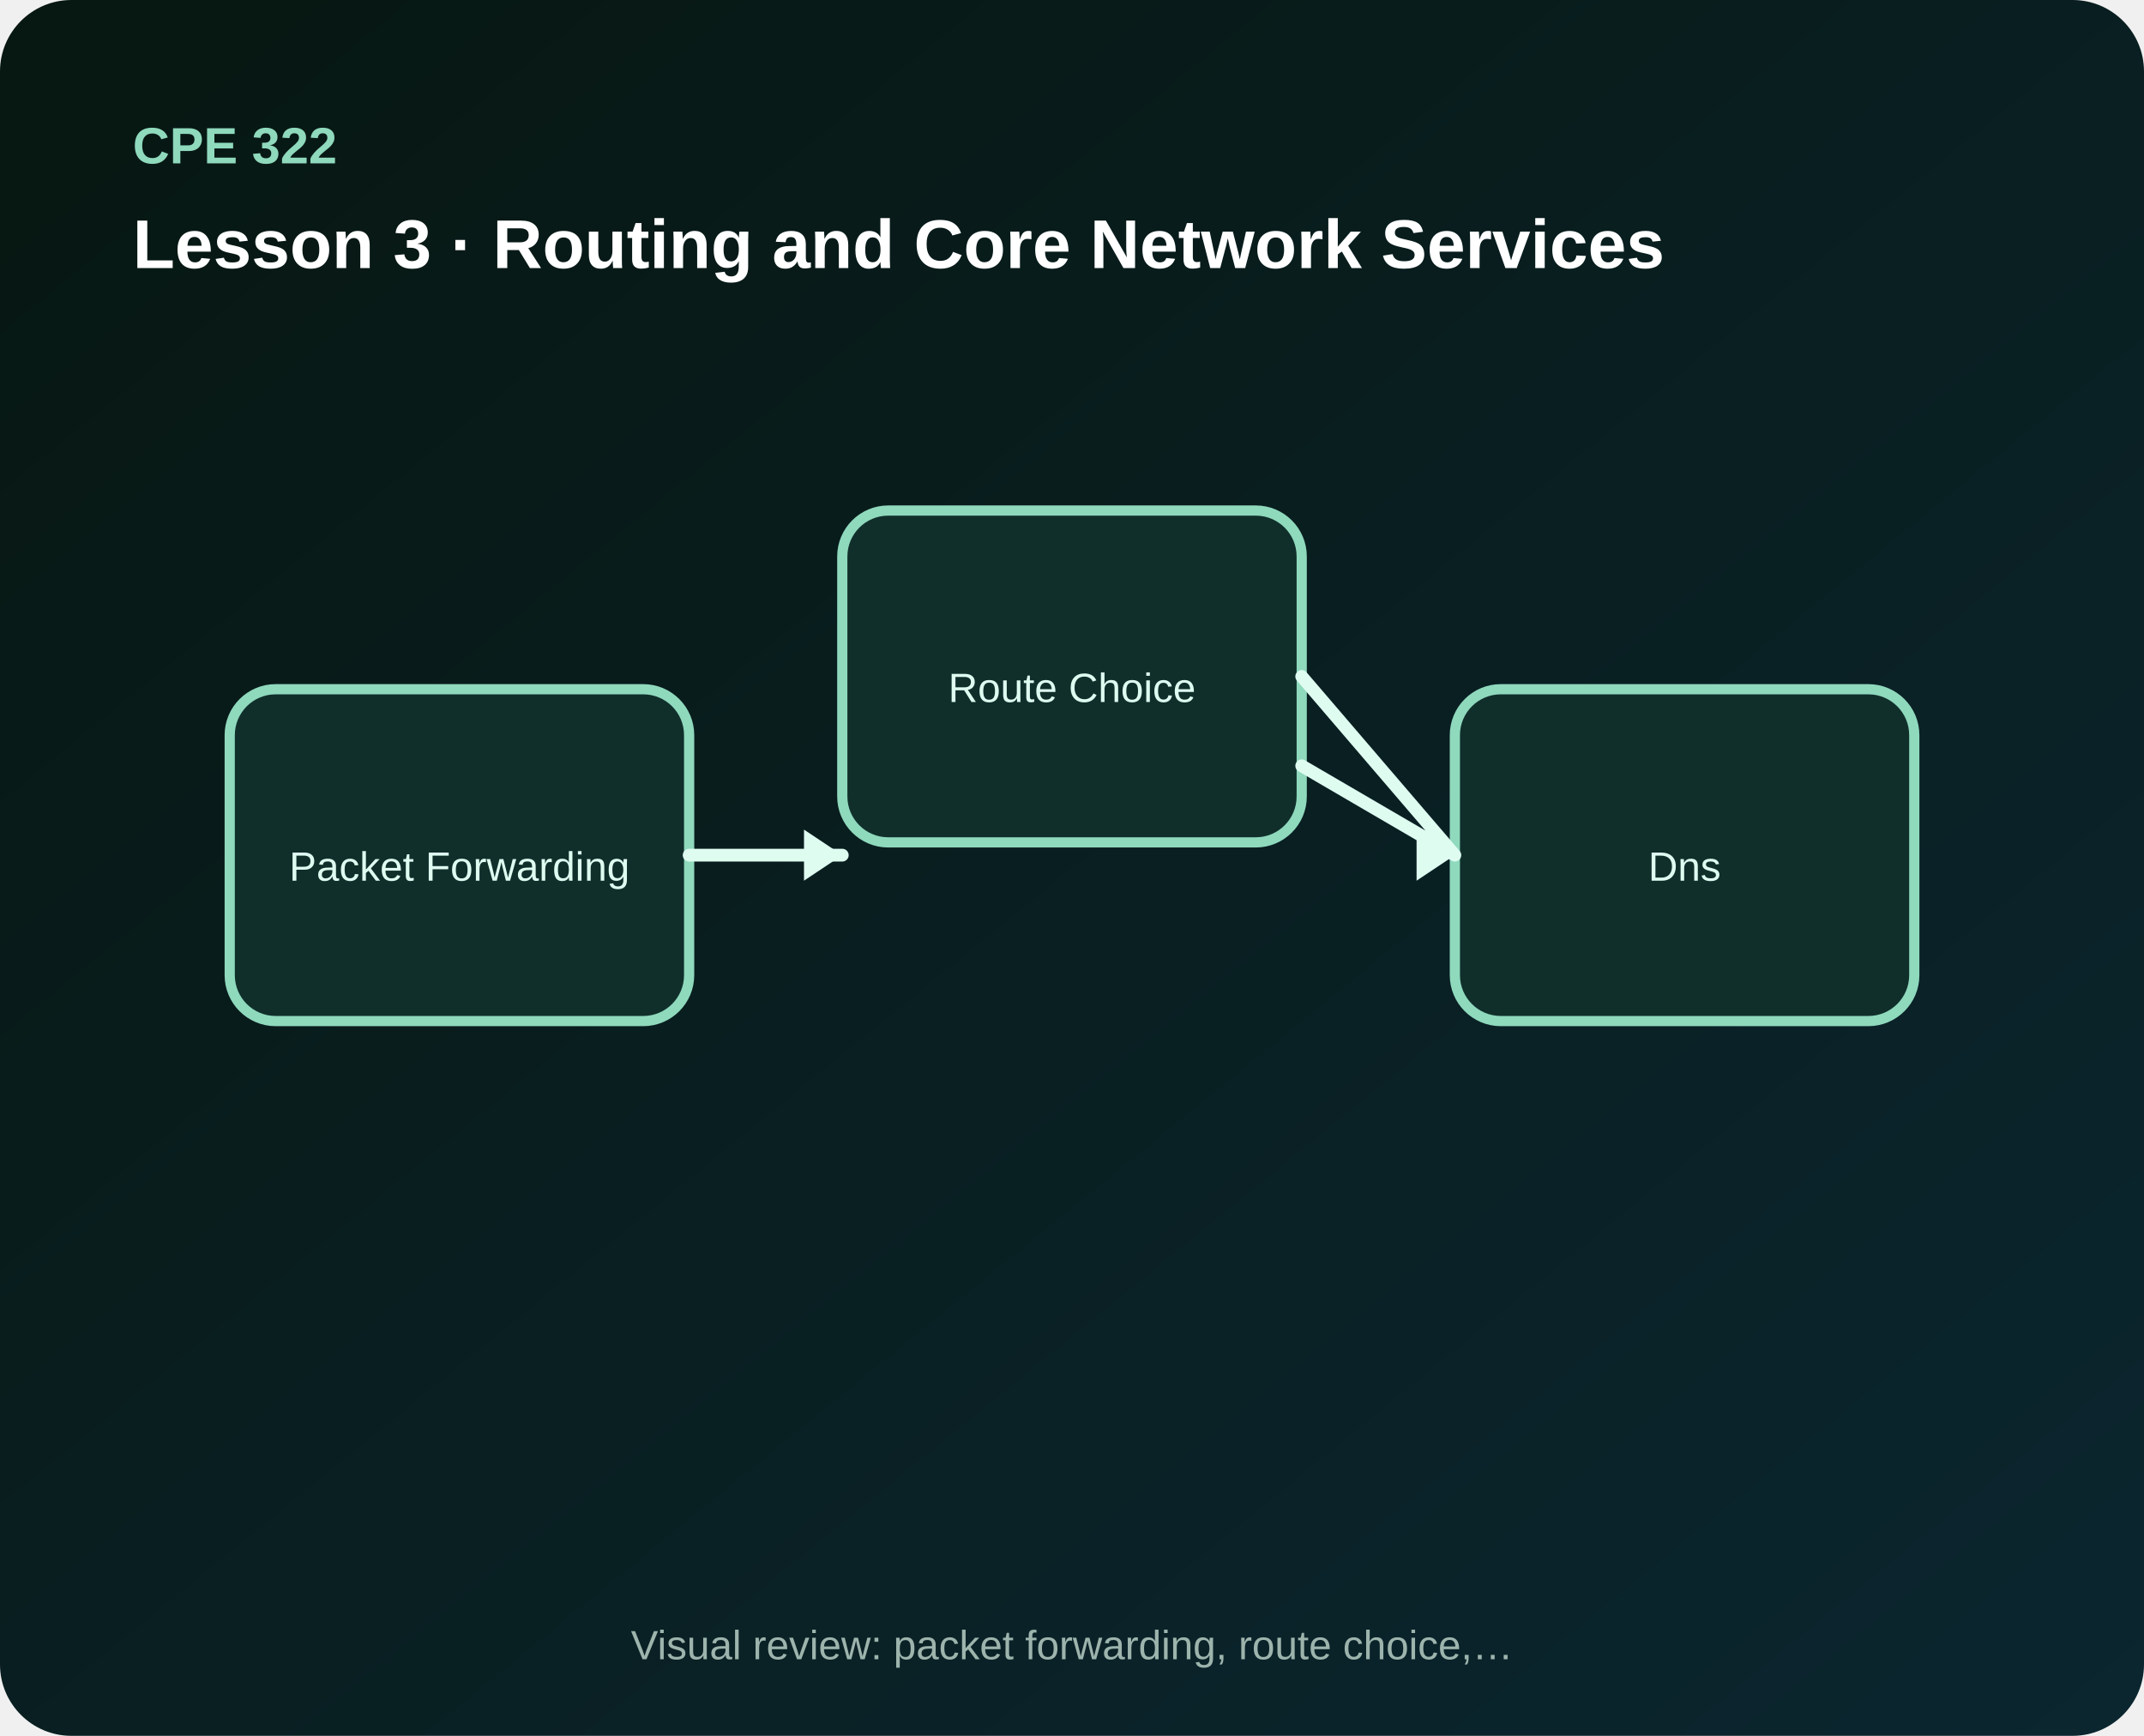
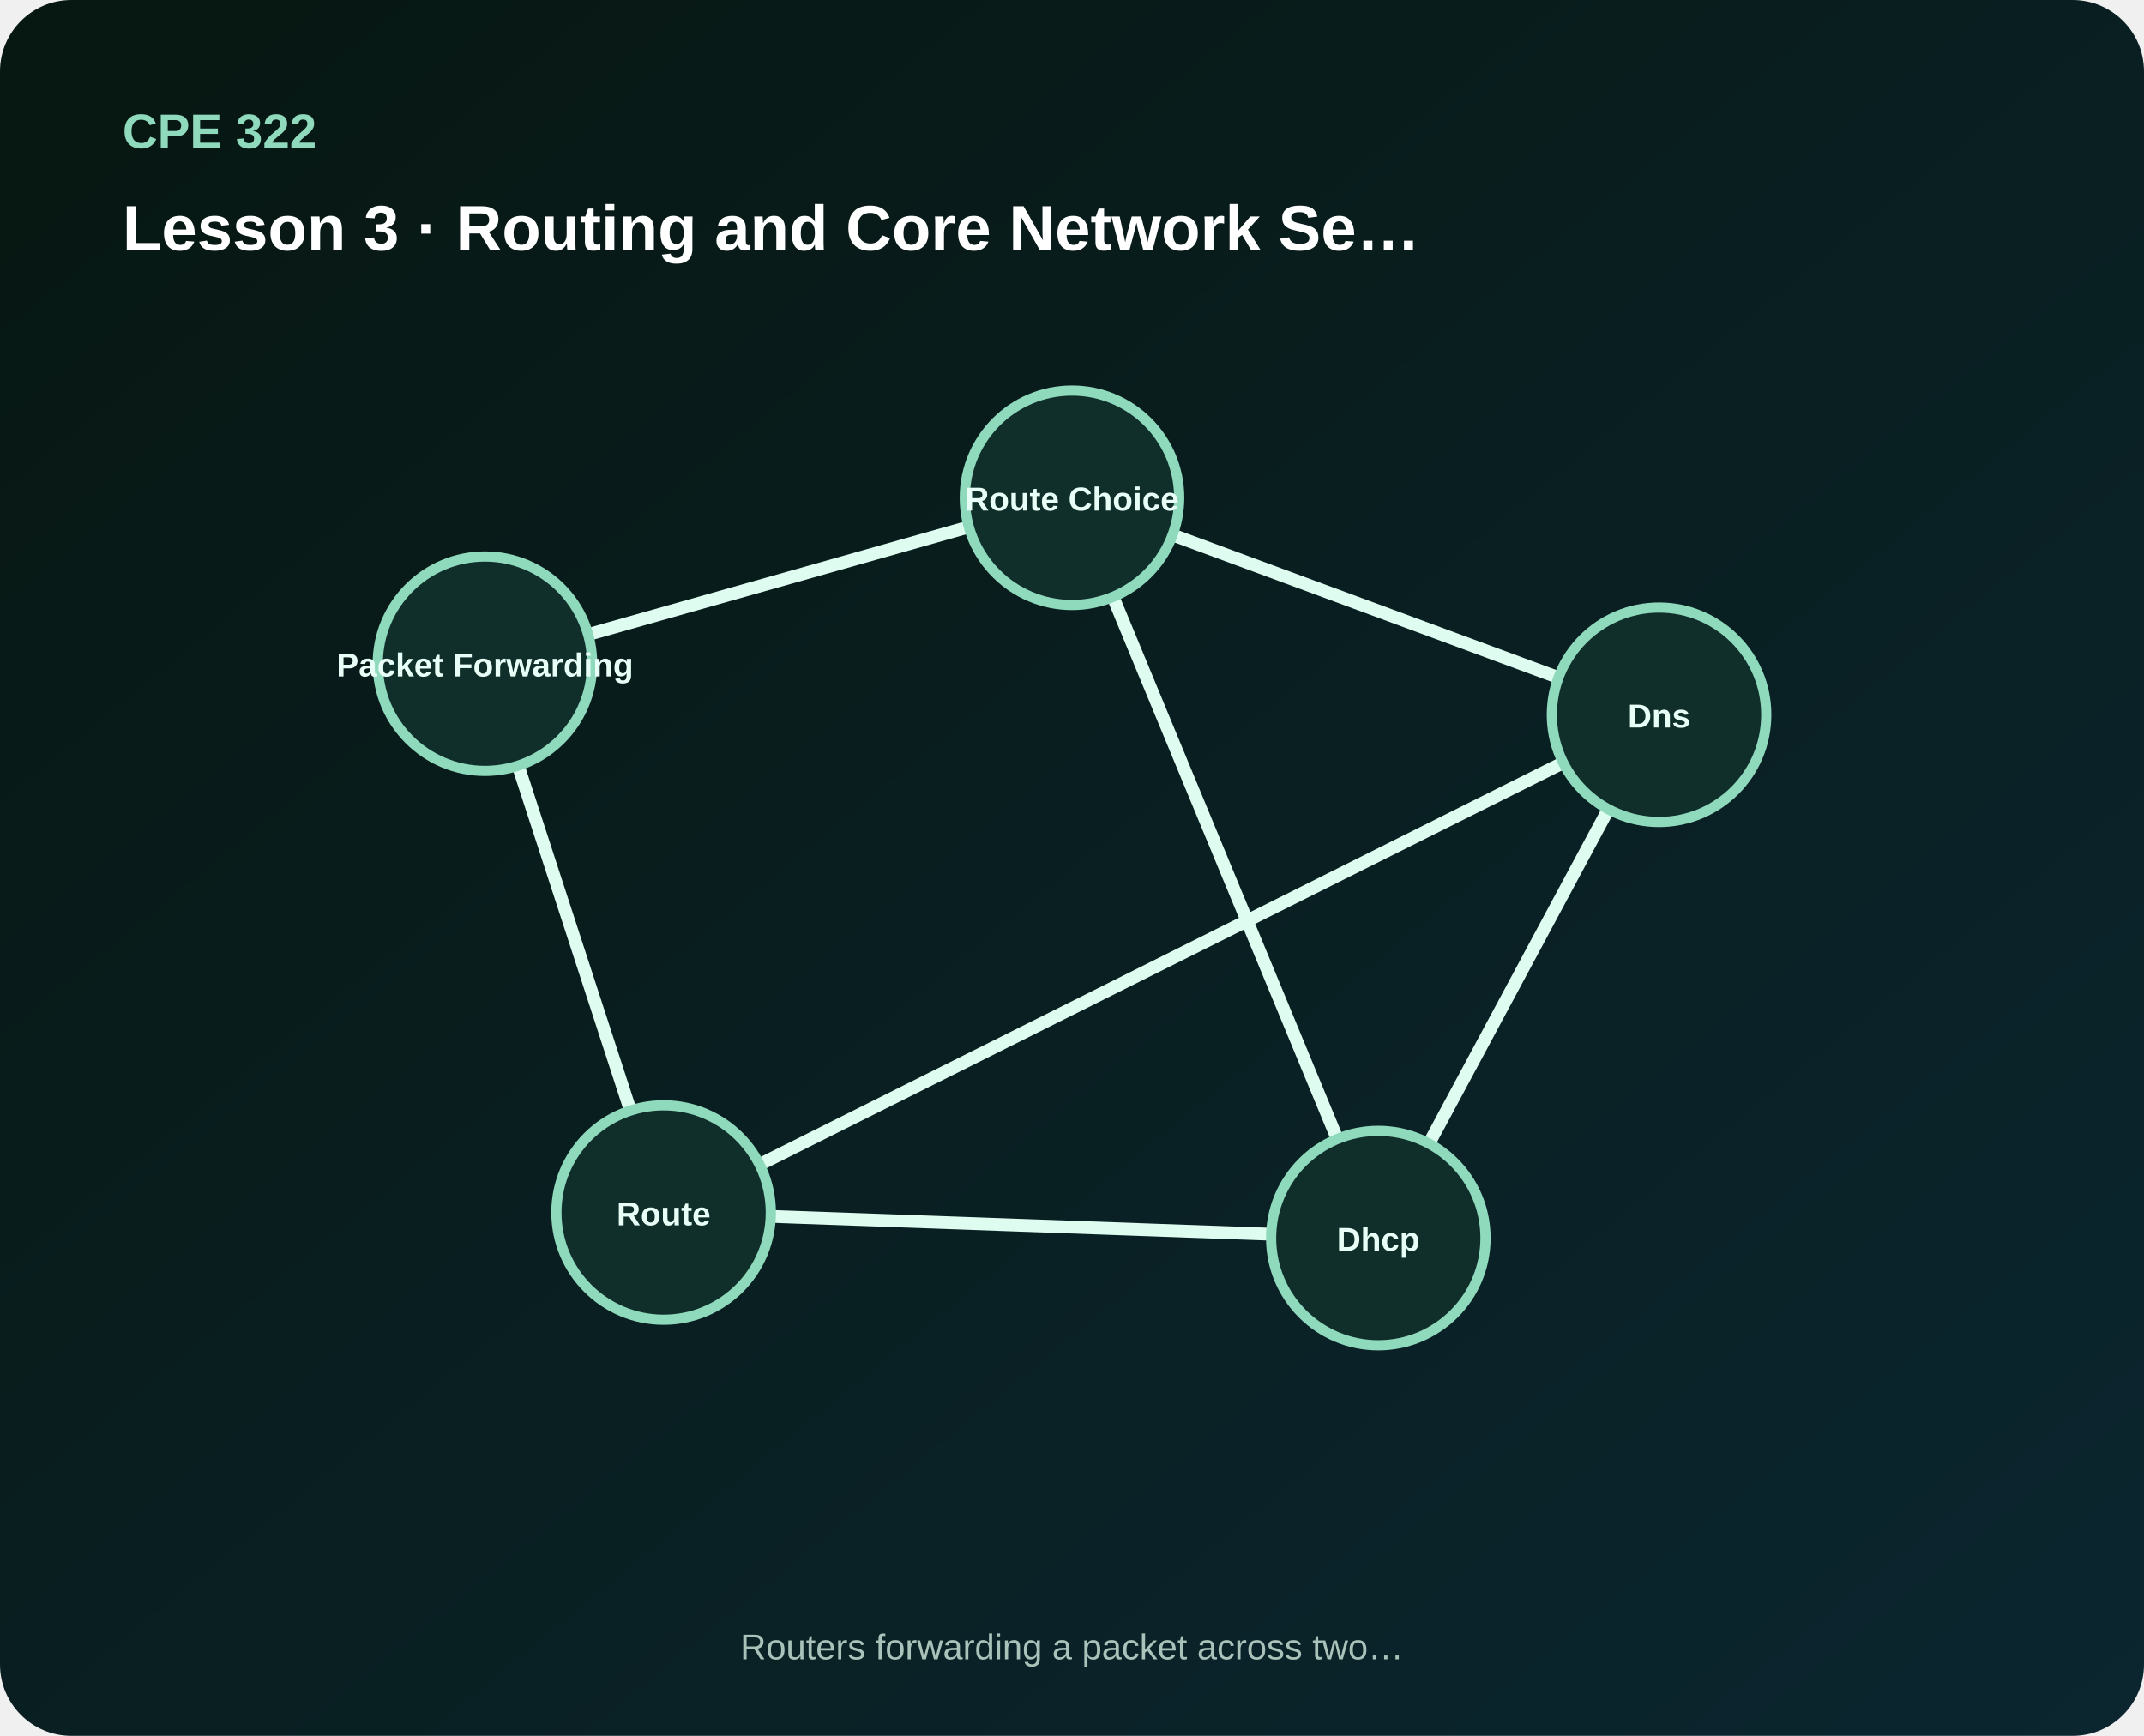
<svg xmlns="http://www.w3.org/2000/svg" viewBox="0 0 840 680" role="img" aria-labelledby="title desc">
  <defs>
    <linearGradient id="bg" x2="1" y2="1">
      <stop stop-color="#071711" />
      <stop offset="1" stop-color="#0b2630" />
    </linearGradient>
  </defs>
  <rect width="840" height="680" rx="28" fill="url(#bg)" />
-   <style>.shape{fill:#102f2b;stroke:#8fd9bd;stroke-width:4}.wire{fill:none;stroke:#dffcf1;stroke-width:5;stroke-linecap:round;stroke-linejoin:round}.axis{fill:none;stroke:#8ba9a0;stroke-width:3}.signal{fill:none;stroke:#8fd9bd;stroke-width:7}.sample{stroke:#e7b873;stroke-width:3}.dimension{fill:none;stroke:#e7b873;stroke-width:3}.dot,.fill{fill:#dffcf1}</style>
-   <text x="52" y="64" text-anchor="start" font-family="Arial,sans-serif" font-size="20" font-weight="700" fill="#8fd9bd">CPE 322</text>
-   <text x="52" y="105" text-anchor="start" font-family="Arial,sans-serif" font-size="27" font-weight="700" fill="#ffffff">Lesson 3 · Routing and Core Network Services</text>
-   <rect x="90" y="270" width="180" height="130" rx="18" class="shape" />
-   <rect x="330" y="200" width="180" height="130" rx="18" class="shape" />
-   <rect x="570" y="270" width="180" height="130" rx="18" class="shape" />
-   <path d="M270 335H330M510 265l60 70M510 300l60 35" class="wire" />
-   <path d="M315 325l15 10-15 10M555 325l15 10-15 10" class="fill" />
-   <text x="180" y="345" text-anchor="middle" font-family="Arial,sans-serif" font-size="16" font-weight="500" fill="#dffcf1">Packet Forwarding</text>
-   <text x="420" y="275" text-anchor="middle" font-family="Arial,sans-serif" font-size="16" font-weight="500" fill="#dffcf1">Route Choice</text>
-   <text x="660" y="345" text-anchor="middle" font-family="Arial,sans-serif" font-size="16" font-weight="500" fill="#dffcf1">Dns</text>
-   <text x="420" y="650" text-anchor="middle" font-family="Arial,sans-serif" font-size="16" font-weight="500" fill="#9db4ad">Visual review: packet forwarding, route choice,…</text>
+   <style>.box{fill:#102f2b;stroke:#8fd9bd;stroke-width:3}.node{fill:#102f2b;stroke:#8fd9bd;stroke-width:4}.accent{fill:#214a41;stroke:#e7b873;stroke-width:3}.line{fill:none;stroke:#dffcf1;stroke-width:5;stroke-linecap:round;stroke-linejoin:round}.thin,.axis{fill:none;stroke:#8ba9a0;stroke-width:3}.signal{fill:none;stroke:#8fd9bd;stroke-width:7}.sample{stroke:#e7b873;stroke-width:3}.goldline{fill:none;stroke:#e7b873;stroke-width:4}.gold{fill:#e7b873}</style>
+   <text x="48" y="58" text-anchor="start" font-family="Arial,sans-serif" font-size="19" font-weight="700" fill="#8fd9bd">CPE 322</text>
+   <text x="48" y="98" text-anchor="start" font-family="Arial,sans-serif" font-size="25" font-weight="700" fill="#fff">Lesson 3 · Routing and Core Network Se…</text>
+   <path d="M190 260L420 195 650 280 540 485 260 475 190 260M420 195l120 290M650 280L260 475" class="line" />
+   <circle cx="190" cy="260" r="42" class="node" />
+   <text x="190" y="265" text-anchor="middle" font-family="Arial,sans-serif" font-size="13" font-weight="600" fill="#e8fff7">Packet Forwarding</text>
+   <circle cx="420" cy="195" r="42" class="node" />
+   <text x="420" y="200" text-anchor="middle" font-family="Arial,sans-serif" font-size="13" font-weight="600" fill="#e8fff7">Route Choice</text>
+   <circle cx="650" cy="280" r="42" class="node" />
+   <text x="650" y="285" text-anchor="middle" font-family="Arial,sans-serif" font-size="13" font-weight="600" fill="#e8fff7">Dns</text>
+   <circle cx="540" cy="485" r="42" class="node" />
+   <text x="540" y="490" text-anchor="middle" font-family="Arial,sans-serif" font-size="13" font-weight="600" fill="#e8fff7">Dhcp</text>
+   <circle cx="260" cy="475" r="42" class="node" />
+   <text x="260" y="480" text-anchor="middle" font-family="Arial,sans-serif" font-size="13" font-weight="600" fill="#e8fff7">Route</text>
+   <text x="420" y="650" text-anchor="middle" font-family="Arial,sans-serif" font-size="14" font-weight="400" fill="#aac2ba">Routers forwarding a packet across two…</text>
</svg>
